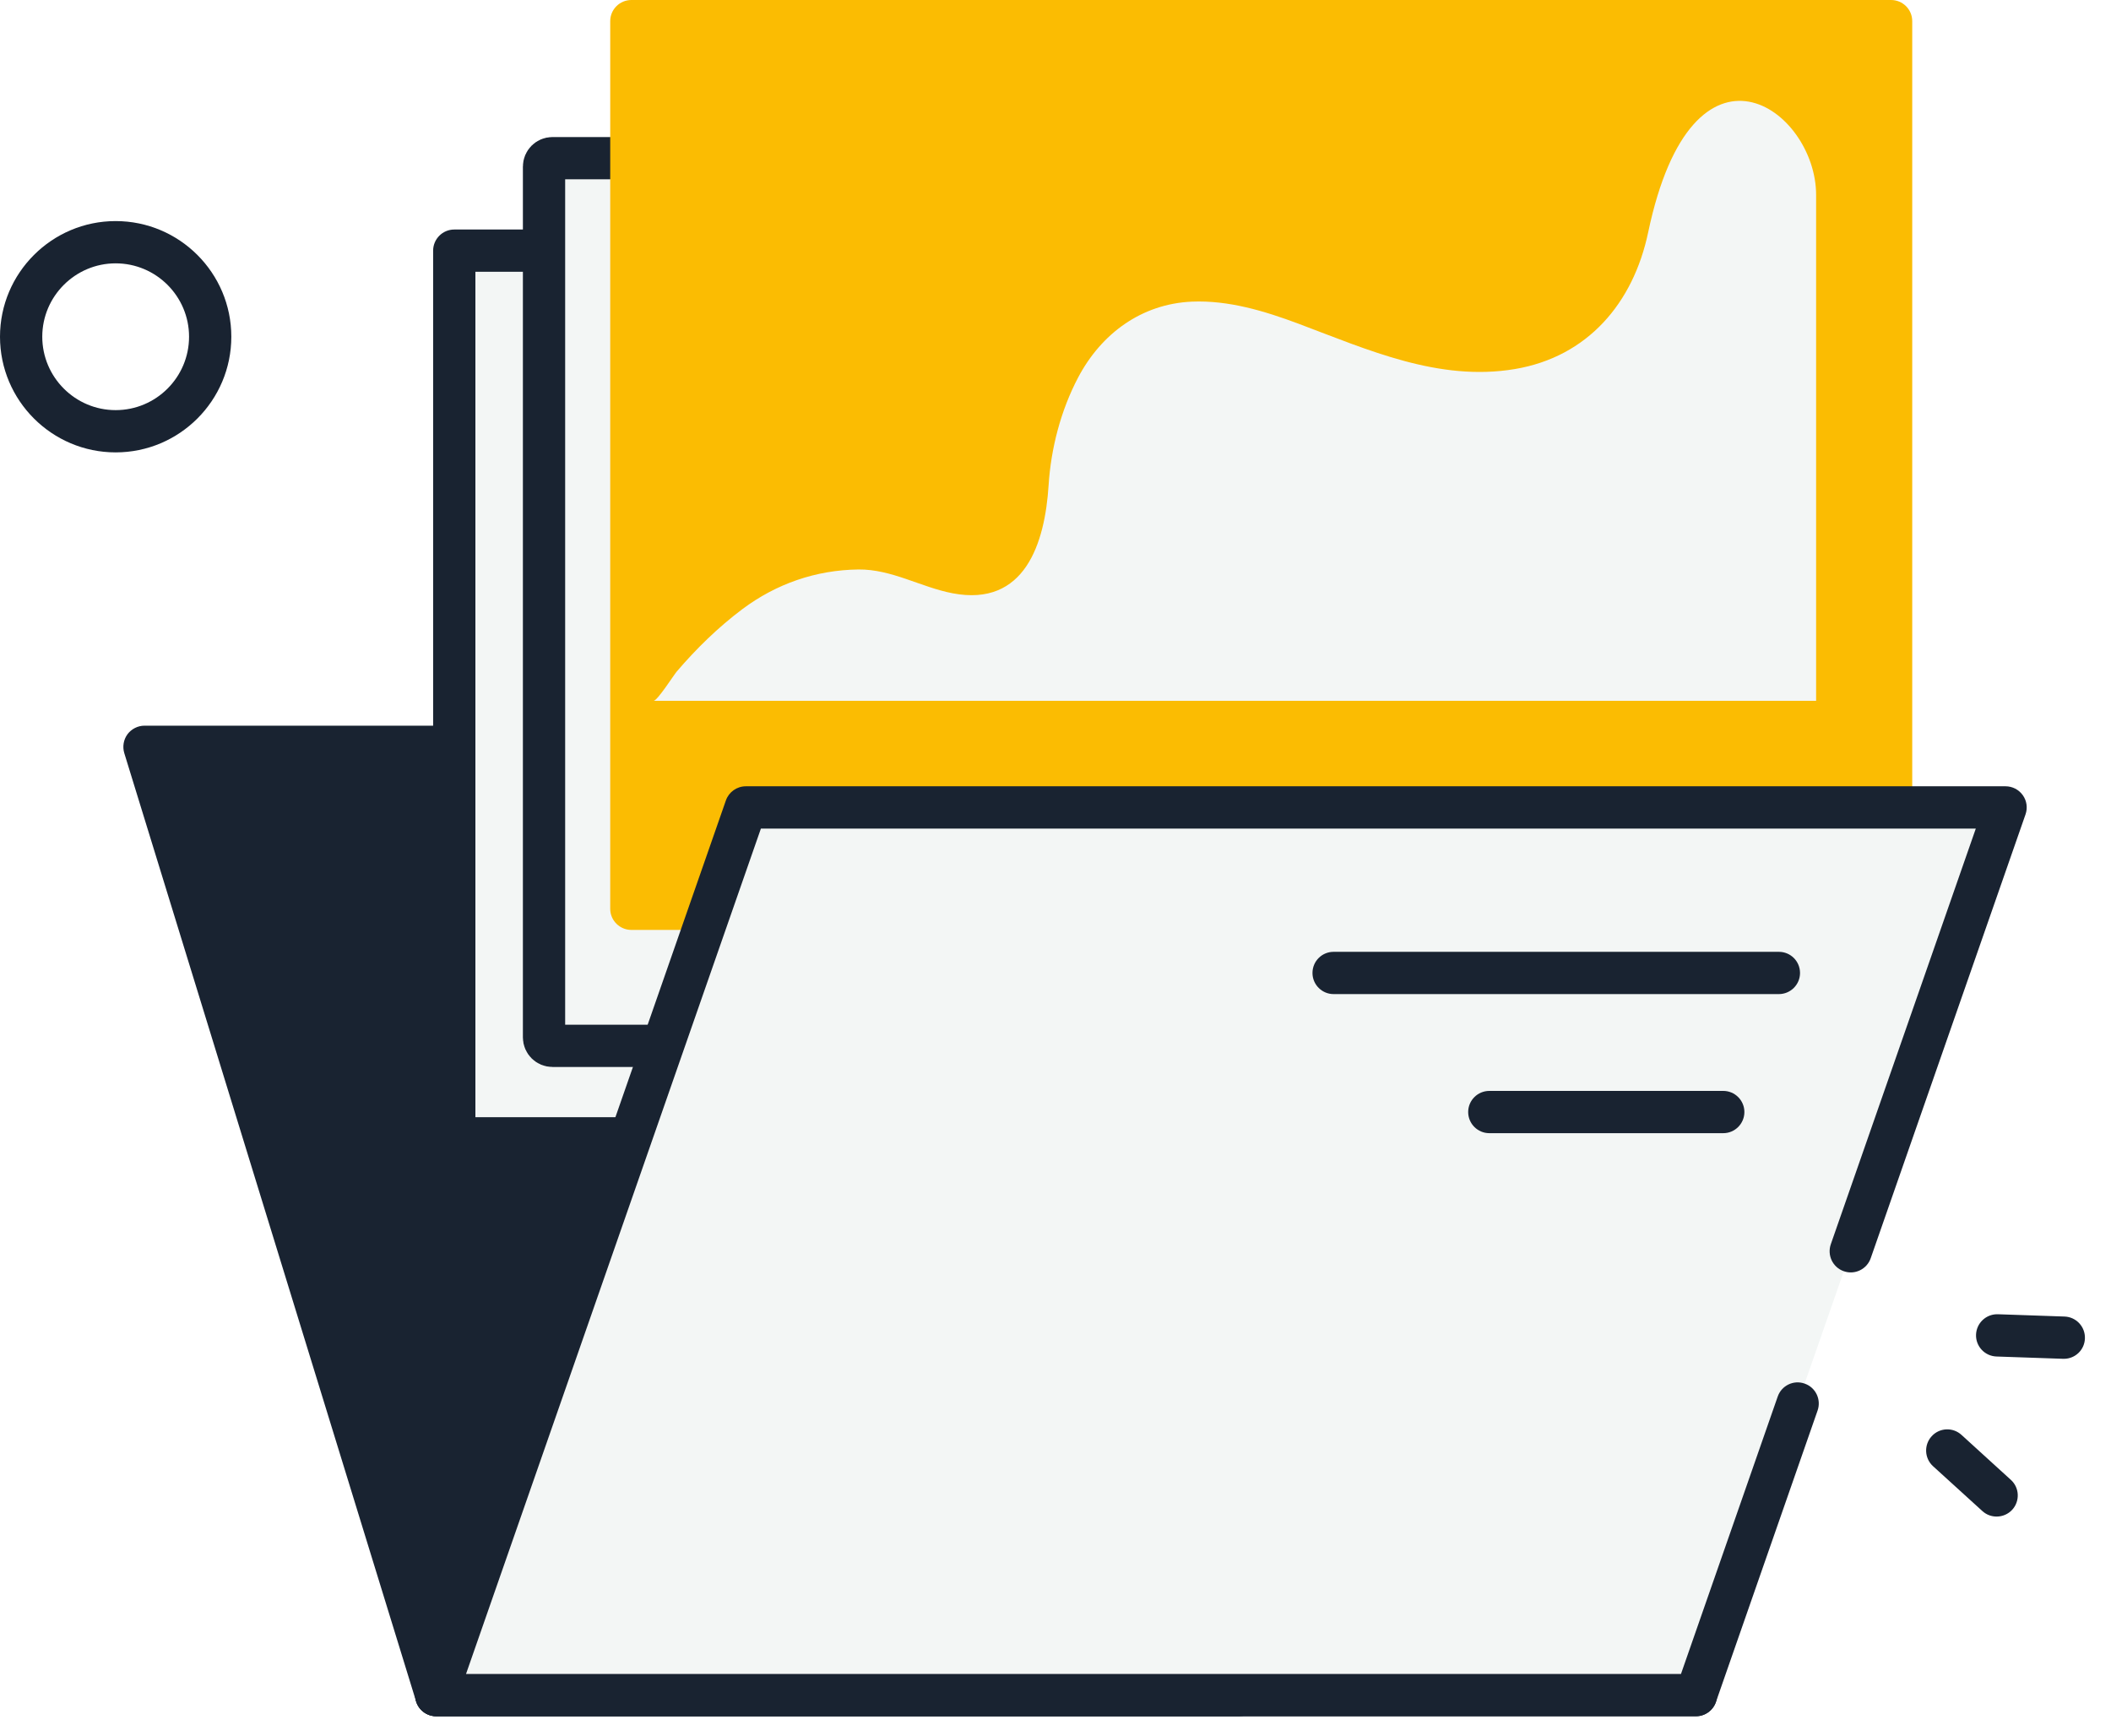
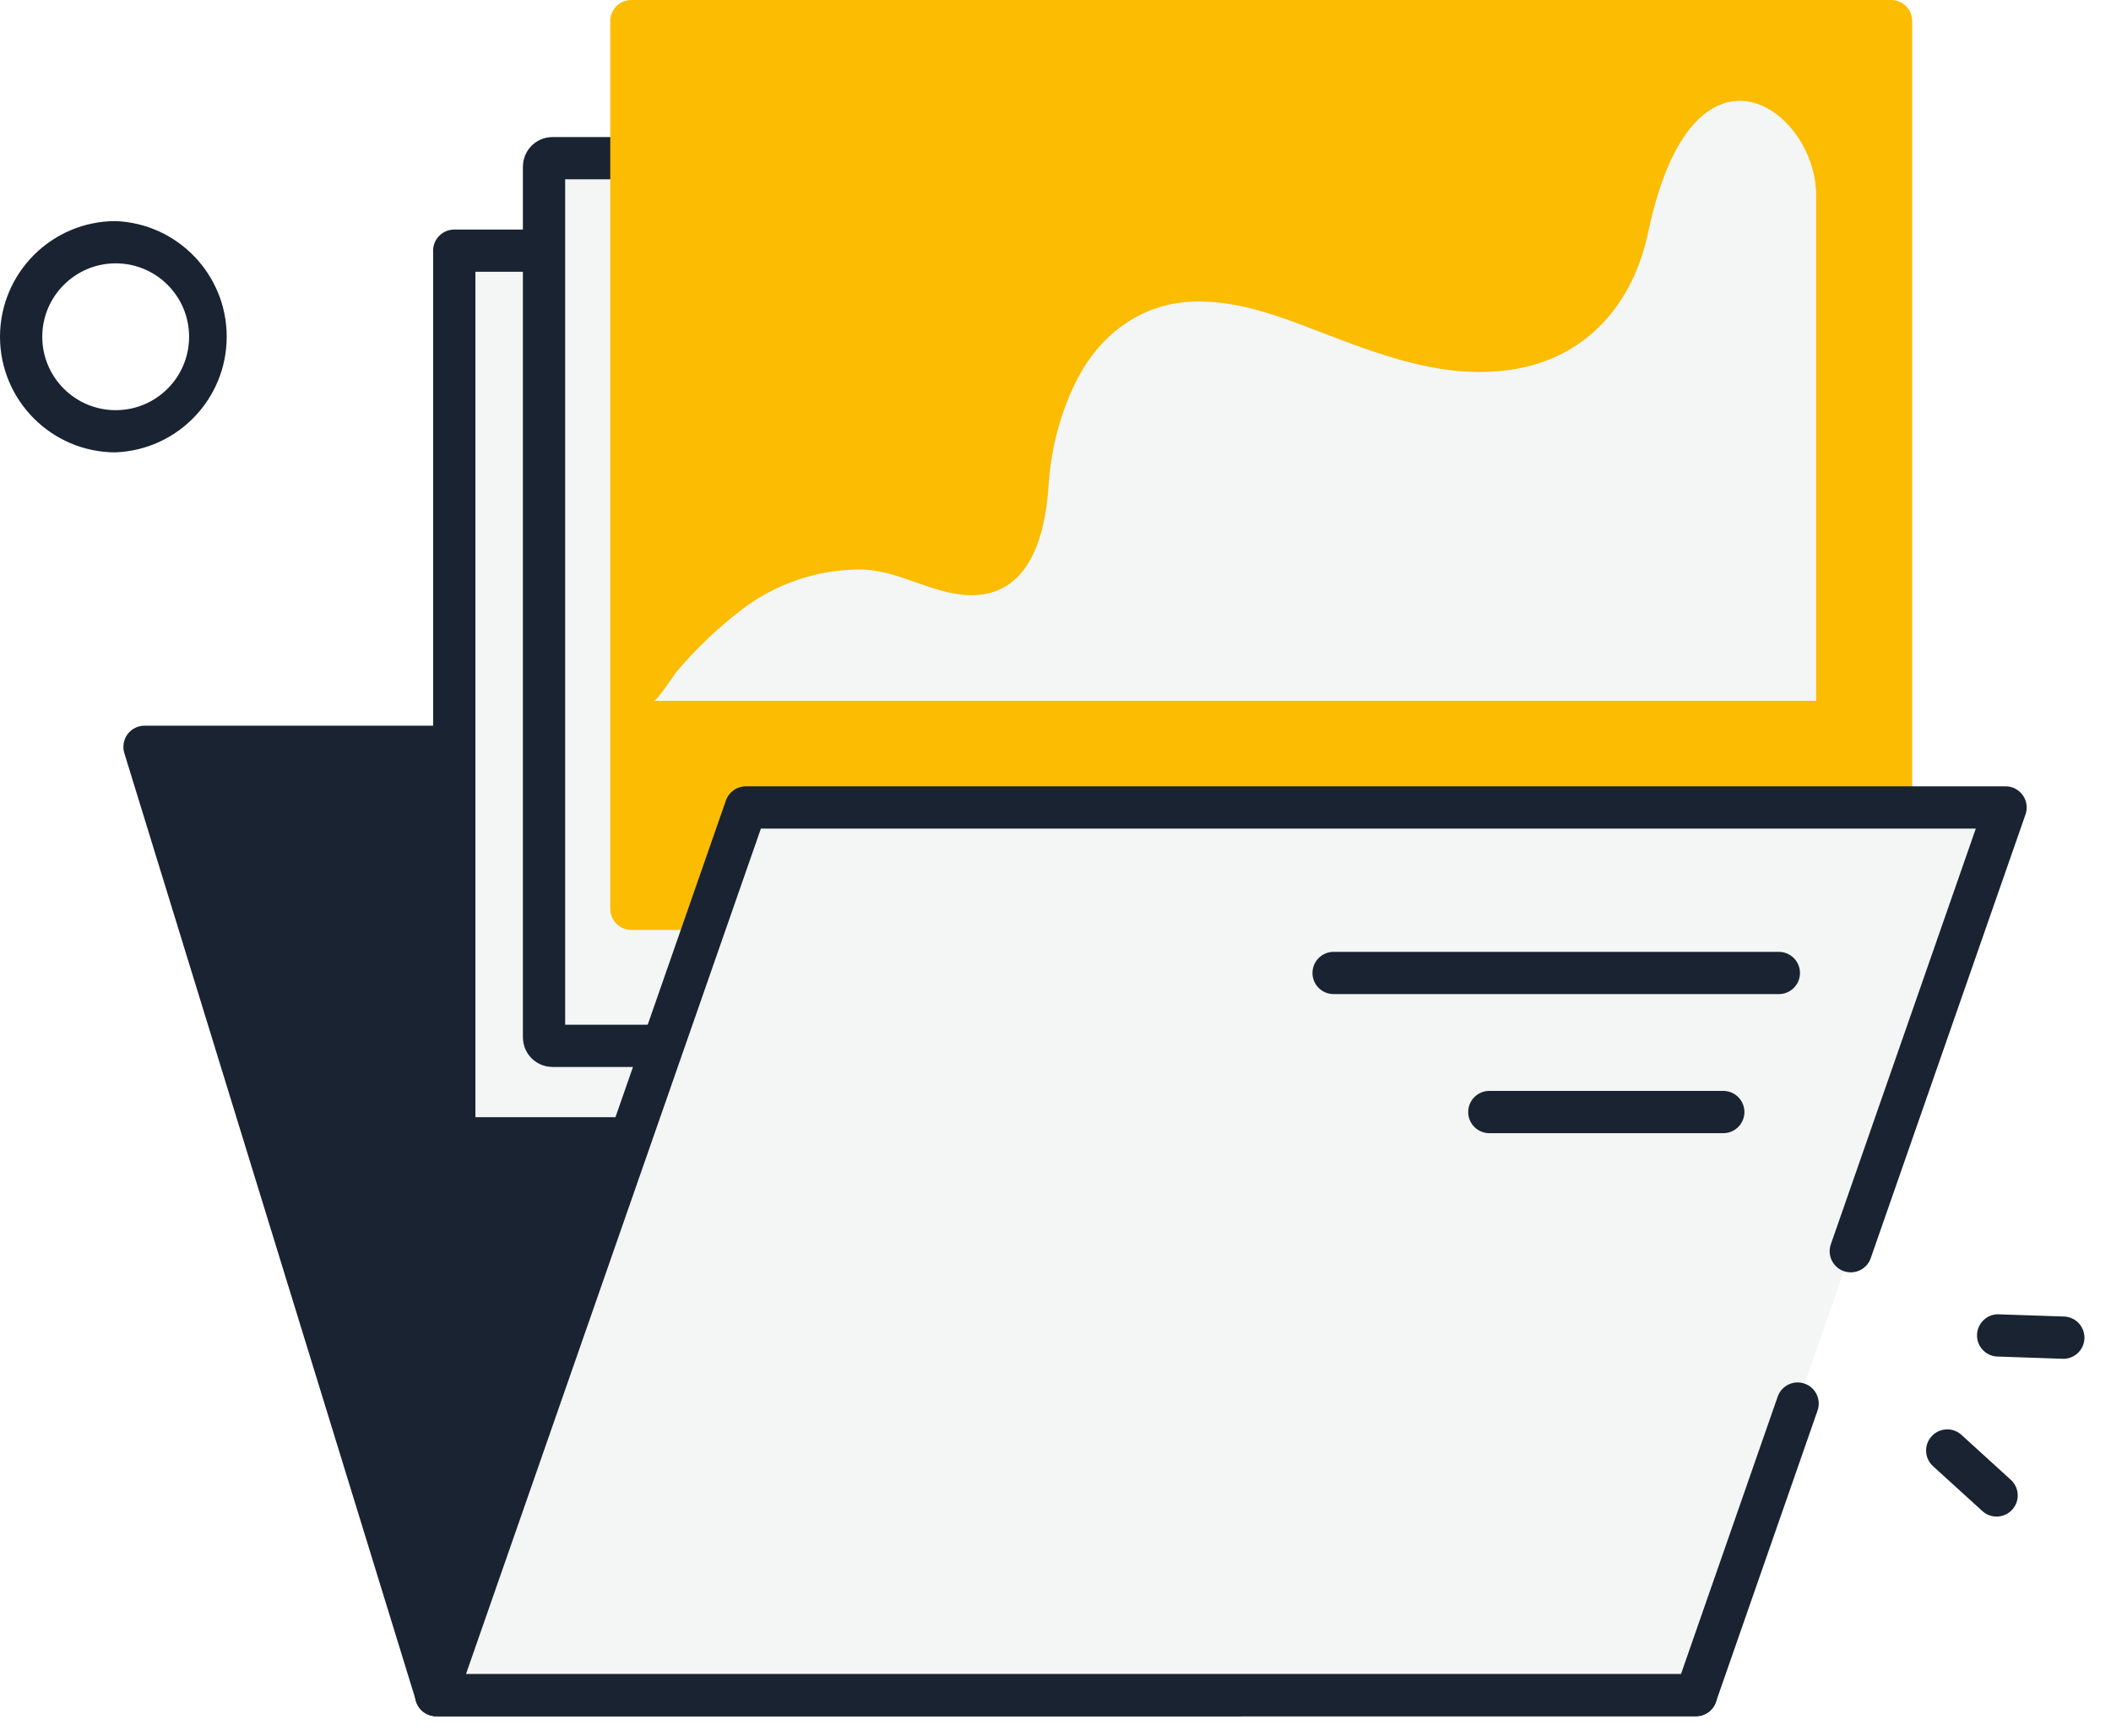
- <svg xmlns="http://www.w3.org/2000/svg" width="45" height="37" viewBox="0 0 45 37" fill="none">
-   <path fill-rule="evenodd" clip-rule="evenodd" d="M2.465 5.614C1.604 5.614 0.901 6.317 0.901 7.178C0.901 8.041 1.604 8.743 2.465 8.743C3.329 8.743 4.03 8.041 4.03 7.178C4.03 6.317 3.329 5.614 2.465 5.614ZM2.465 9.644C1.107 9.644 0 8.539 0 7.178C0 5.819 1.107 4.713 2.465 4.713C3.826 4.713 4.931 5.819 4.931 7.178C4.931 8.539 3.826 9.644 2.465 9.644Z" fill="#192331" />
-   <path fill-rule="evenodd" clip-rule="evenodd" d="M43.996 28.967C43.99 28.967 43.985 28.967 43.98 28.967L42.558 28.918C42.309 28.909 42.114 28.7 42.123 28.452C42.132 28.208 42.332 28.017 42.574 28.017C42.579 28.017 42.585 28.017 42.588 28.017L44.01 28.066C44.259 28.075 44.453 28.284 44.444 28.533C44.437 28.776 44.237 28.967 43.996 28.967Z" fill="#192331" />
-   <path fill-rule="evenodd" clip-rule="evenodd" d="M42.561 32.33C42.453 32.33 42.345 32.292 42.258 32.213L41.206 31.256C41.022 31.088 41.009 30.803 41.177 30.618C41.345 30.434 41.629 30.421 41.813 30.589L42.866 31.548C43.05 31.715 43.062 32 42.895 32.184C42.806 32.281 42.684 32.33 42.561 32.33Z" fill="#192331" />
-   <path fill-rule="evenodd" clip-rule="evenodd" d="M9.299 36.136H36.153V18.204H9.299V36.136Z" fill="#192331" />
-   <path fill-rule="evenodd" clip-rule="evenodd" d="M9.75 35.686H35.702V18.655H9.75V35.686ZM36.153 36.587H9.299C9.051 36.587 8.849 36.385 8.849 36.136V18.204C8.849 17.956 9.051 17.754 9.299 17.754H36.153C36.401 17.754 36.603 17.956 36.603 18.204V36.136C36.603 36.385 36.401 36.587 36.153 36.587Z" fill="#192331" />
-   <path fill-rule="evenodd" clip-rule="evenodd" d="M26.413 36.136H9.299L3.08 15.921H9.299L26.413 36.136Z" fill="#192331" />
-   <path fill-rule="evenodd" clip-rule="evenodd" d="M9.633 35.686H25.44L9.09 16.371H3.689L9.633 35.686ZM26.413 36.587H9.299C9.101 36.587 8.928 36.457 8.869 36.268L2.649 16.054C2.608 15.917 2.633 15.768 2.718 15.652C2.803 15.539 2.938 15.47 3.08 15.47H9.299C9.433 15.47 9.557 15.528 9.644 15.629L26.756 35.844C26.869 35.979 26.895 36.167 26.821 36.325C26.747 36.484 26.588 36.587 26.413 36.587Z" fill="#192331" />
-   <path fill-rule="evenodd" clip-rule="evenodd" d="M9.683 24.267H36.536V5.344H9.683V24.267Z" fill="#F3F6F5" />
-   <path fill-rule="evenodd" clip-rule="evenodd" d="M10.134 23.816H36.086V5.794H10.134V23.816ZM36.536 24.718H9.683C9.435 24.718 9.233 24.516 9.233 24.267V5.344C9.233 5.095 9.435 4.893 9.683 4.893H36.536C36.785 4.893 36.987 5.095 36.987 5.344V24.267C36.987 24.516 36.785 24.718 36.536 24.718Z" fill="#192331" />
-   <rect x="11.597" y="3.372" width="26.853" height="18.923" rx="0.18" fill="#F3F6F5" stroke="#192331" stroke-width="0.901" />
-   <path fill-rule="evenodd" clip-rule="evenodd" d="M13.459 19.374H40.312V0.451H13.459V19.374Z" fill="#FBBC02" />
-   <path fill-rule="evenodd" clip-rule="evenodd" d="M13.909 18.923H39.861V0.901H13.909V18.923ZM40.312 19.824H13.459C13.21 19.824 13.008 19.622 13.008 19.374V0.451C13.008 0.202 13.21 0 13.459 0H40.312C40.562 0 40.763 0.202 40.763 0.451V19.374C40.763 19.622 40.562 19.824 40.312 19.824Z" fill="#FBBC02" />
-   <path fill-rule="evenodd" clip-rule="evenodd" d="M13.933 14.94C14.012 14.94 14.369 14.382 14.425 14.317C14.843 13.828 15.308 13.374 15.823 12.987C16.548 12.444 17.395 12.151 18.3 12.14C19.01 12.133 19.628 12.518 20.309 12.648C21.845 12.94 22.274 11.588 22.353 10.343C22.403 9.559 22.613 8.75 22.98 8.052C23.472 7.115 24.332 6.477 25.41 6.43C26.184 6.398 26.947 6.627 27.675 6.899C29.158 7.456 30.667 8.139 32.29 7.868C33.844 7.607 34.817 6.461 35.134 4.952C36.089 0.418 38.714 2.327 38.714 4.156C38.714 5.985 38.714 14.94 38.714 14.94C38.714 14.94 13.962 14.94 13.933 14.94Z" fill="#F3F6F5" />
-   <path fill-rule="evenodd" clip-rule="evenodd" d="M38.321 29.92L36.153 36.136H9.299L15.899 17.213H42.752L38.321 29.92Z" fill="#F3F6F5" />
-   <path fill-rule="evenodd" clip-rule="evenodd" d="M36.152 36.587H9.299C9.153 36.587 9.016 36.517 8.932 36.398C8.849 36.277 8.827 36.126 8.874 35.987L15.474 17.063C15.537 16.883 15.708 16.762 15.899 16.762H42.752C42.898 16.762 43.035 16.833 43.12 16.952C43.205 17.071 43.226 17.224 43.178 17.361L39.878 26.822C39.797 27.057 39.539 27.183 39.304 27.1C39.068 27.017 38.946 26.761 39.027 26.525L42.118 17.664H16.22L9.934 35.686H35.833L37.895 29.773C37.976 29.537 38.234 29.412 38.468 29.495C38.704 29.576 38.827 29.834 38.746 30.068L36.578 36.284C36.515 36.466 36.345 36.587 36.152 36.587Z" fill="#192331" />
-   <path fill-rule="evenodd" clip-rule="evenodd" d="M37.92 21.192H28.428C28.18 21.192 27.978 20.99 27.978 20.742C27.978 20.491 28.18 20.291 28.428 20.291H37.92C38.169 20.291 38.371 20.491 38.371 20.742C38.371 20.99 38.169 21.192 37.92 21.192Z" fill="#192331" />
-   <path fill-rule="evenodd" clip-rule="evenodd" d="M36.735 24.157H31.748C31.499 24.157 31.297 23.955 31.297 23.706C31.297 23.458 31.499 23.256 31.748 23.256H36.735C36.983 23.256 37.185 23.458 37.185 23.706C37.185 23.955 36.983 24.157 36.735 24.157Z" fill="#192331" />
+ <svg xmlns="http://www.w3.org/2000/svg" width="45" height="37" fill="none">
+   <path fill-rule="evenodd" clip-rule="evenodd" d="M2.465 5.614c-.861 0-1.564.703-1.564 1.564a1.565 1.565 0 101.564-1.564zm0 4.03A2.468 2.468 0 010 7.178a2.469 2.469 0 012.465-2.465 2.467 2.467 0 010 4.93zm41.531 19.323h-.017l-1.421-.049a.451.451 0 01.016-.9h.014l1.422.048a.451.451 0 01-.014.901zm-1.435 3.363a.445.445 0 01-.303-.117l-1.052-.957a.45.45 0 11.607-.667l1.053.959a.45.45 0 01-.305.782zM9.3 36.136h26.853V18.204H9.299v17.932z" fill="#192331" />
+   <path fill-rule="evenodd" clip-rule="evenodd" d="M9.75 35.686h25.952V18.655H9.75v17.03zm26.403.9H9.299a.45.45 0 01-.45-.45V18.204a.45.45 0 01.45-.45h26.854a.45.45 0 01.45.45v17.932a.45.45 0 01-.45.45z" fill="#192331" />
+   <path fill-rule="evenodd" clip-rule="evenodd" d="M26.413 36.136H9.3L3.08 15.921H9.3l17.113 20.215z" fill="#192331" />
+   <path fill-rule="evenodd" clip-rule="evenodd" d="M9.633 35.686H25.44L9.09 16.37h-5.4l5.943 19.315zm16.78.9H9.3a.452.452 0 01-.43-.318L2.65 16.054a.457.457 0 01.069-.402.454.454 0 01.362-.182H9.3c.133 0 .257.058.344.159l17.112 20.215a.452.452 0 01-.343.743z" fill="#192331" />
+   <path fill-rule="evenodd" clip-rule="evenodd" d="M9.683 24.267h26.853V5.344H9.683v18.923z" fill="#F3F6F5" />
+   <path fill-rule="evenodd" clip-rule="evenodd" d="M10.134 23.816h25.952V5.794H10.134v18.022zm26.402.902H9.683a.45.45 0 01-.45-.451V5.344a.45.45 0 01.45-.45h26.853a.45.45 0 01.45.45v18.923a.45.45 0 01-.45.45z" fill="#192331" />
+   <rect x="11.597" y="3.372" width="26.853" height="18.923" rx=".18" fill="#F3F6F5" stroke="#192331" stroke-width=".901" />
+   <path fill-rule="evenodd" clip-rule="evenodd" d="M13.459 19.374h26.853V.45H13.459v18.923z" fill="#FBBC02" />
+   <path fill-rule="evenodd" clip-rule="evenodd" d="M13.91 18.923h25.95V.901H13.91v18.022zm26.402.901H13.459a.45.45 0 01-.45-.45V.45a.45.45 0 01.45-.451h26.853c.25 0 .45.202.45.45v18.924c0 .248-.2.45-.45.45z" fill="#FBBC02" />
+   <path fill-rule="evenodd" clip-rule="evenodd" d="M13.933 14.94c.08 0 .436-.558.492-.623a8.884 8.884 0 011.398-1.33 4.173 4.173 0 012.477-.847c.71-.008 1.328.378 2.01.508 1.535.292 1.964-1.06 2.043-2.305.05-.784.26-1.593.627-2.29.492-.938 1.352-1.576 2.43-1.623.774-.032 1.537.197 2.265.469 1.483.557 2.992 1.24 4.615.97 1.554-.262 2.527-1.408 2.844-2.917.955-4.534 3.58-2.625 3.58-.796V14.94H13.933zM38.32 29.92l-2.167 6.216H9.299l6.6-18.923h26.853L38.321 29.92z" fill="#F3F6F5" />
+   <path fill-rule="evenodd" clip-rule="evenodd" d="M36.152 36.587H9.3a.45.45 0 01-.425-.6l6.6-18.924a.45.45 0 01.425-.3h26.853a.45.45 0 01.425.598l-3.3 9.461a.45.45 0 11-.85-.297l3.09-8.861H16.22L9.934 35.686h25.9l2.061-5.913a.45.45 0 11.85.296l-2.167 6.215a.448.448 0 01-.426.303z" fill="#192331" />
+   <path fill-rule="evenodd" clip-rule="evenodd" d="M37.92 21.192h-9.492a.45.45 0 010-.9h9.492a.45.45 0 110 .9zm-1.185 2.965h-4.987a.45.45 0 010-.901h4.987a.45.45 0 010 .901z" fill="#192331" />
</svg>
